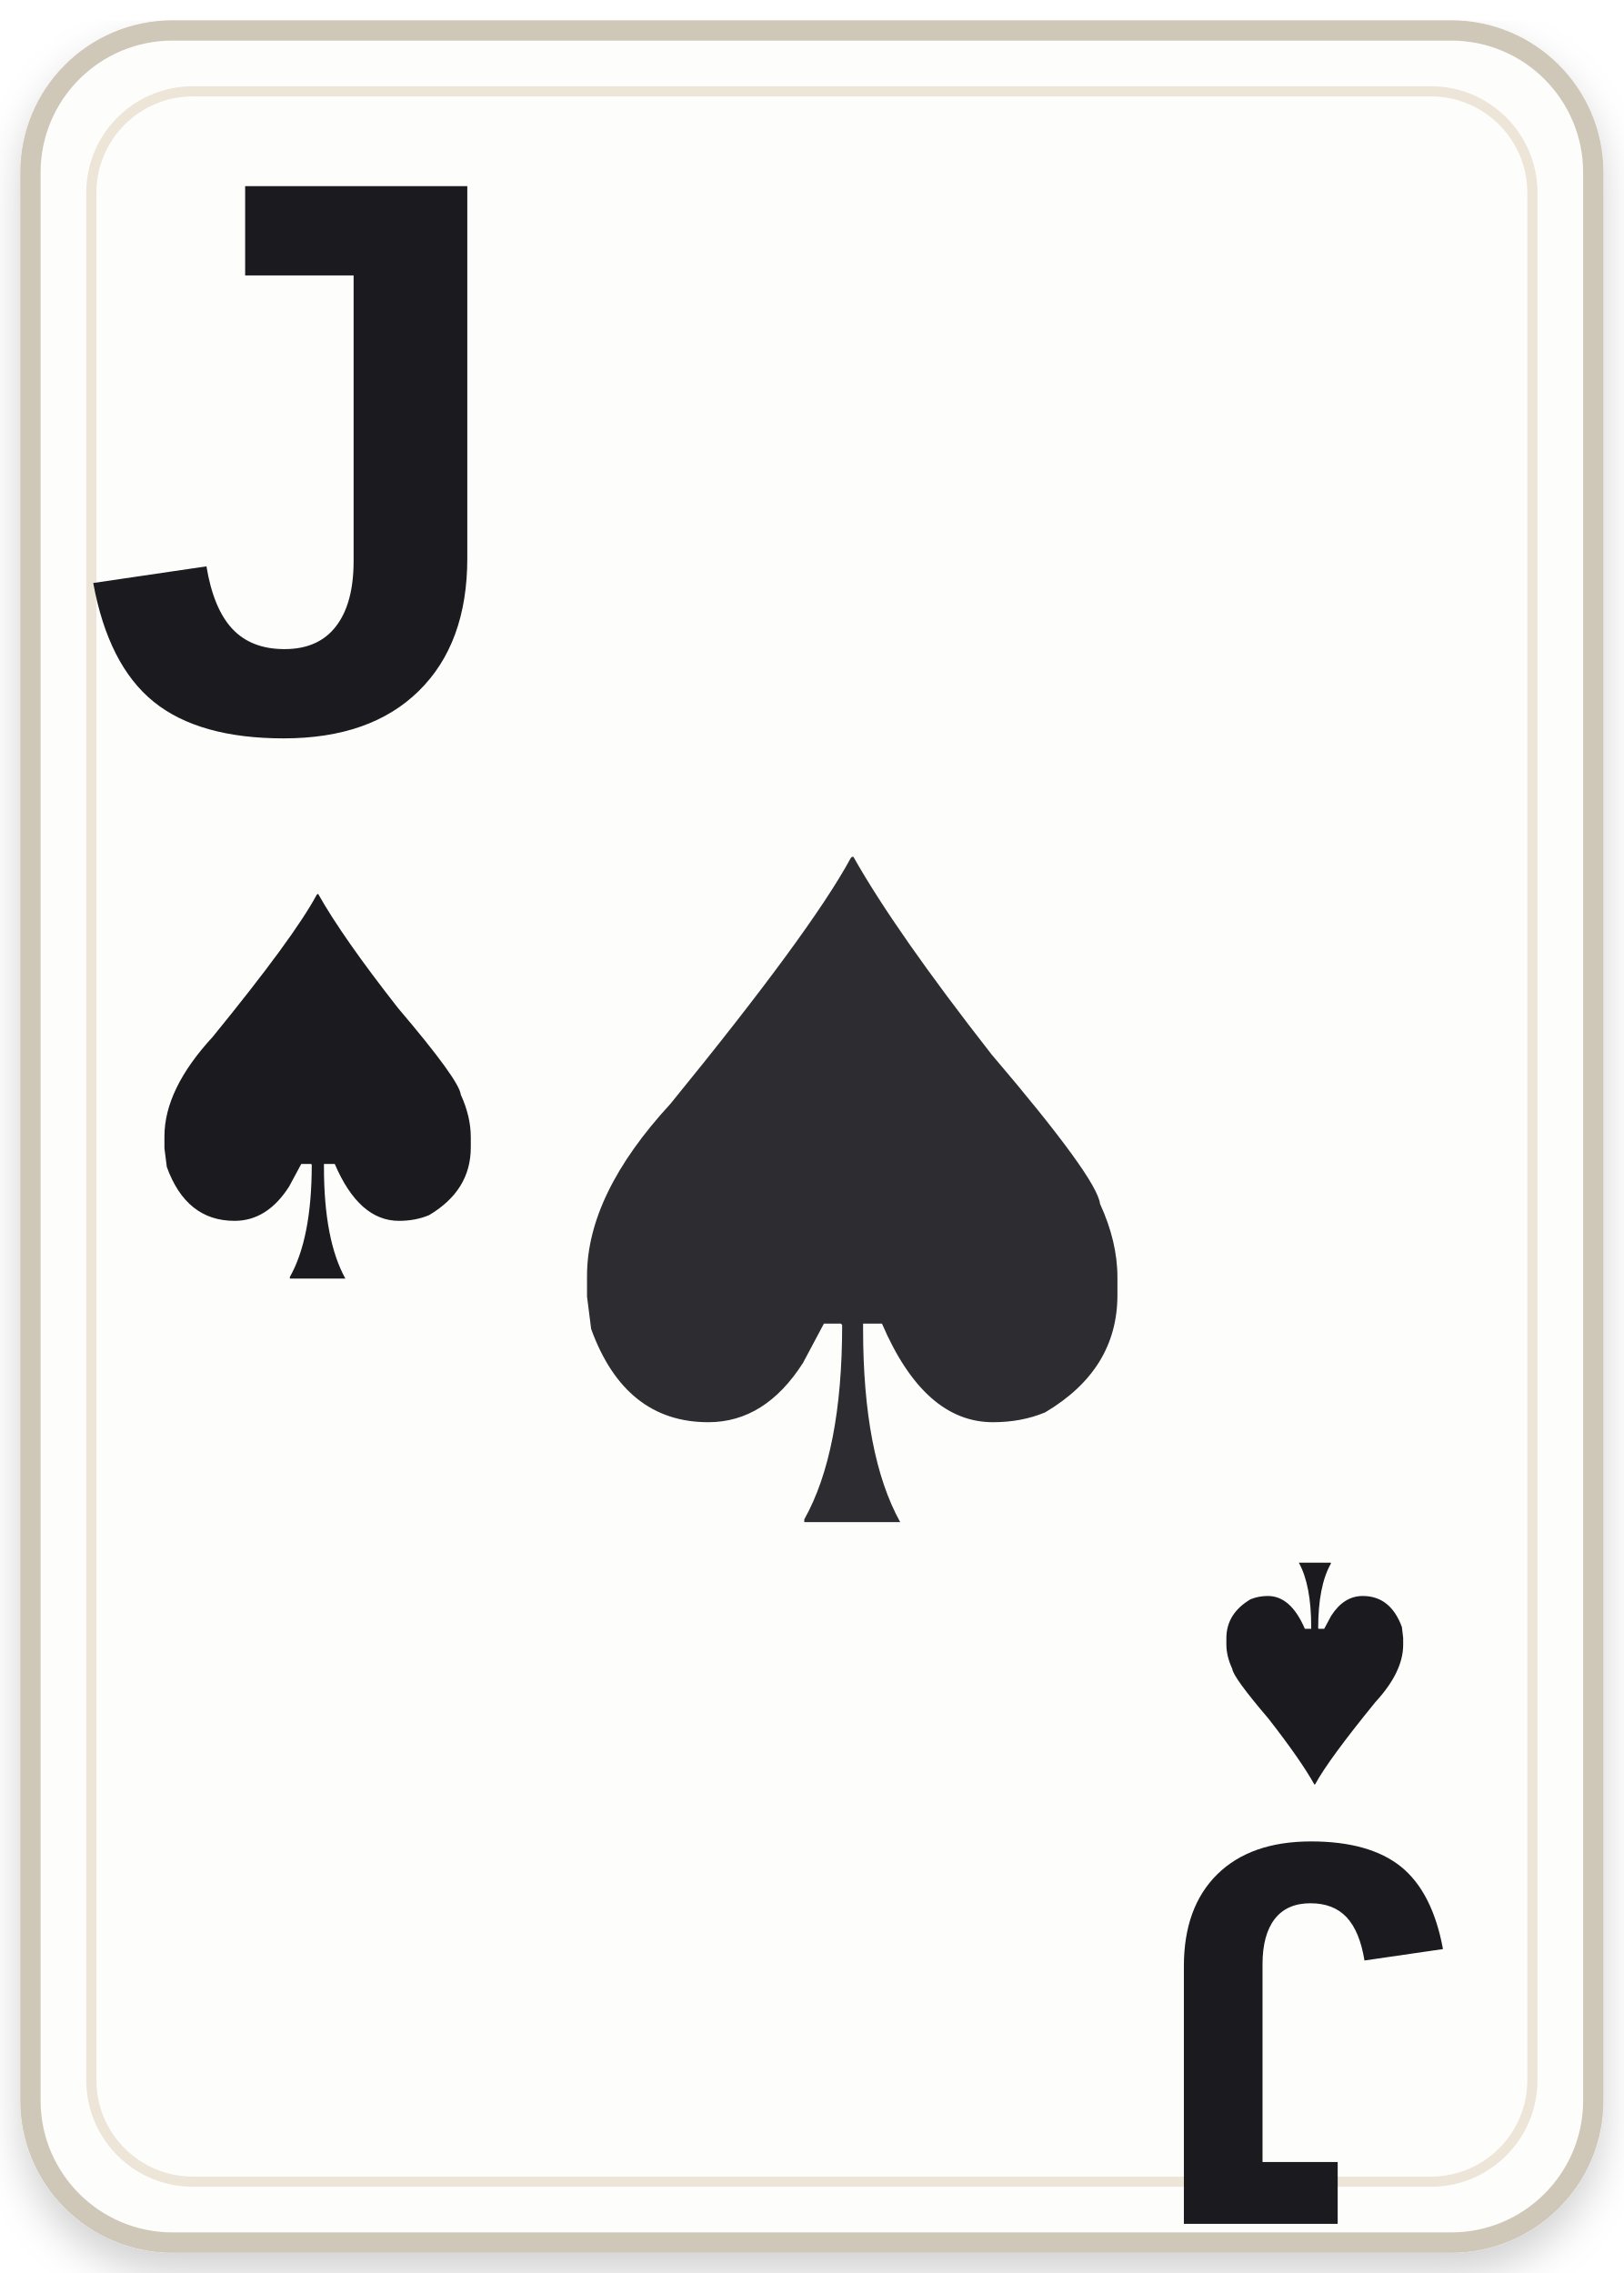
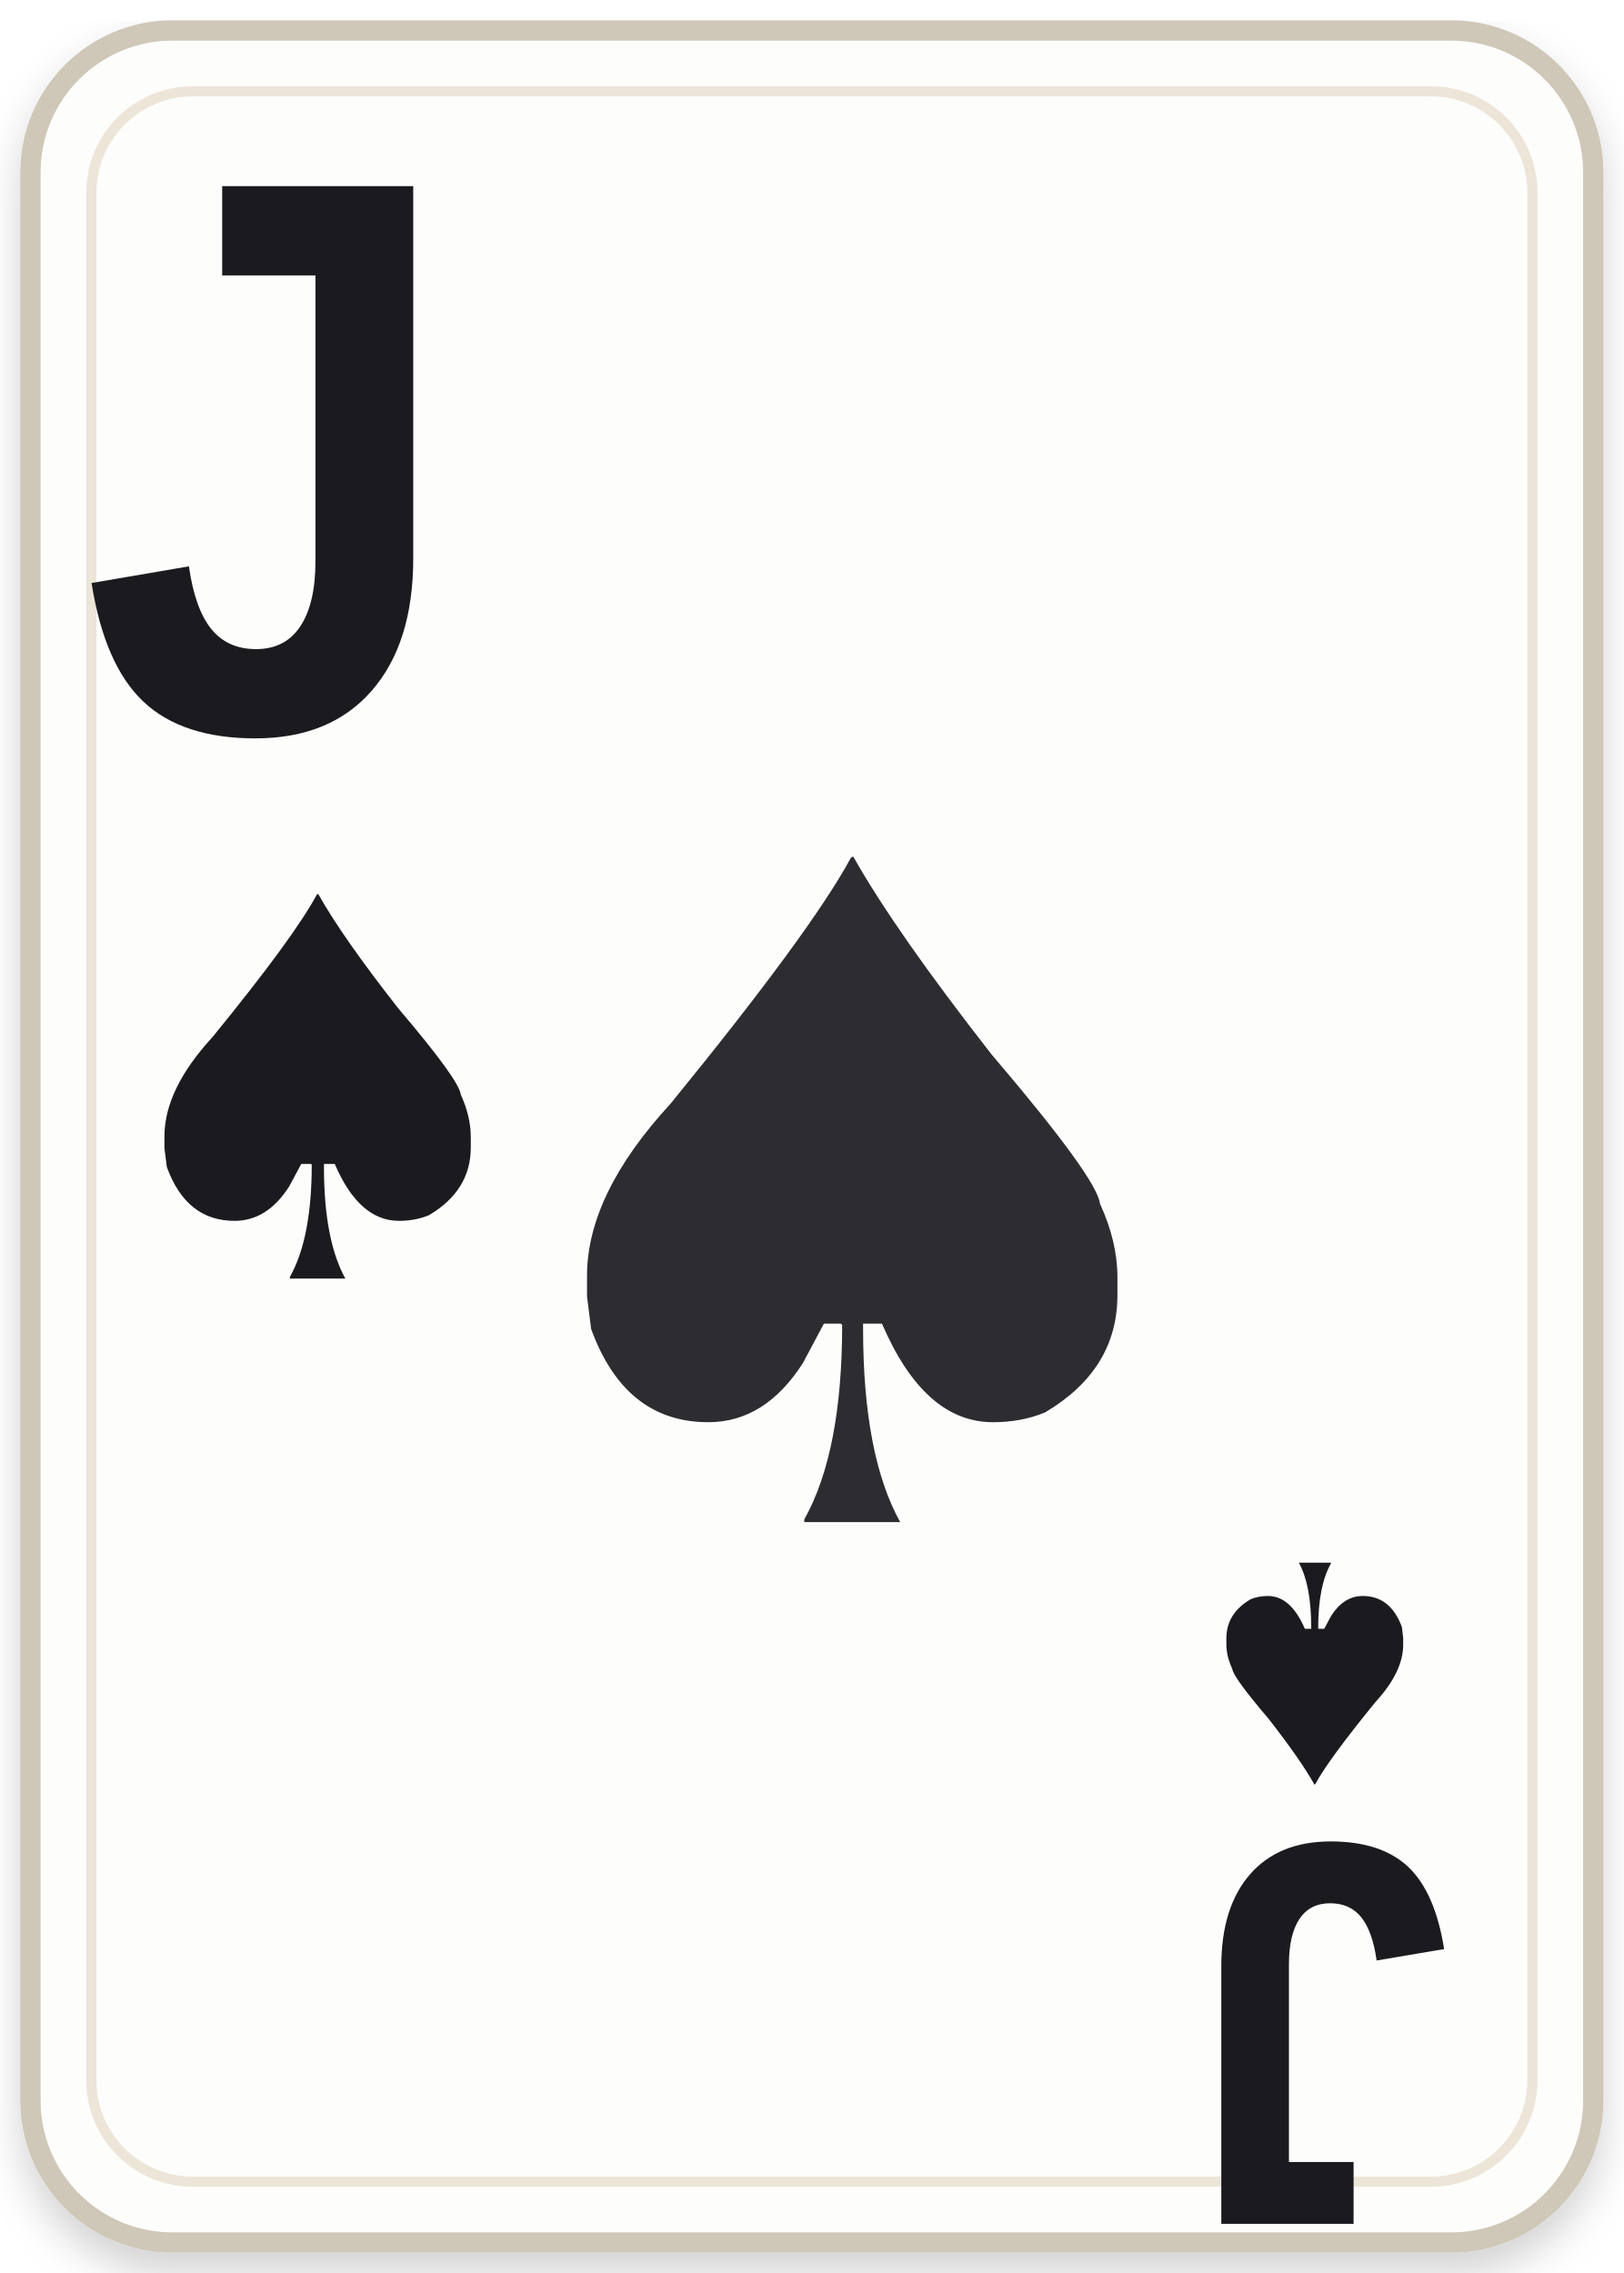
<svg xmlns="http://www.w3.org/2000/svg" viewBox="0 0 160 224" width="160" height="224">
  <defs>
    <filter id="s" x="-10%" y="-10%" width="120%" height="120%">
      <feDropShadow dx="0" dy="2" stdDeviation="2" flood-opacity=".18" />
    </filter>
  </defs>
  <rect x="3" y="3" width="154" height="218" rx="14" fill="#fdfdfb" stroke="#cfc7b8" stroke-width="2" filter="url(#s)" />
  <rect x="9" y="9" width="142" height="206" rx="10" fill="none" stroke="#ece5d8" />
-   <text x="8" y="72" font-family="Arial, Helvetica, sans-serif" font-size="78" font-weight="800" fill="#1b1b1f">J</text>
+   <g transform="translate(8 0) scale(0.86 1)">
+     <text x="0" y="72" font-family="Arial, Helvetica, sans-serif" font-size="78" font-weight="800" fill="#1b1b1f">J</text>
+   </g>
  <text x="8" y="126" font-family="Georgia, serif" font-size="52" fill="#1b1b1f">♠</text>
  <text x="84" y="150" text-anchor="middle" font-family="Georgia, serif" font-size="90" fill="#1b1b1f" opacity=".92">♠</text>
  <g transform="rotate(180 80 112)">
-     <text x="17" y="42" font-family="Arial, Helvetica, sans-serif" font-size="54" font-weight="800" fill="#1b1b1f">J</text>
+     <g transform="translate(17 0) scale(0.86 1)">
+       <text x="0" y="42" font-family="Arial, Helvetica, sans-serif" font-size="54" font-weight="800" fill="#1b1b1f">J</text>
+     </g>
    <text x="17" y="70" font-family="Georgia, serif" font-size="30" fill="#1b1b1f">♠</text>
  </g>
</svg>
